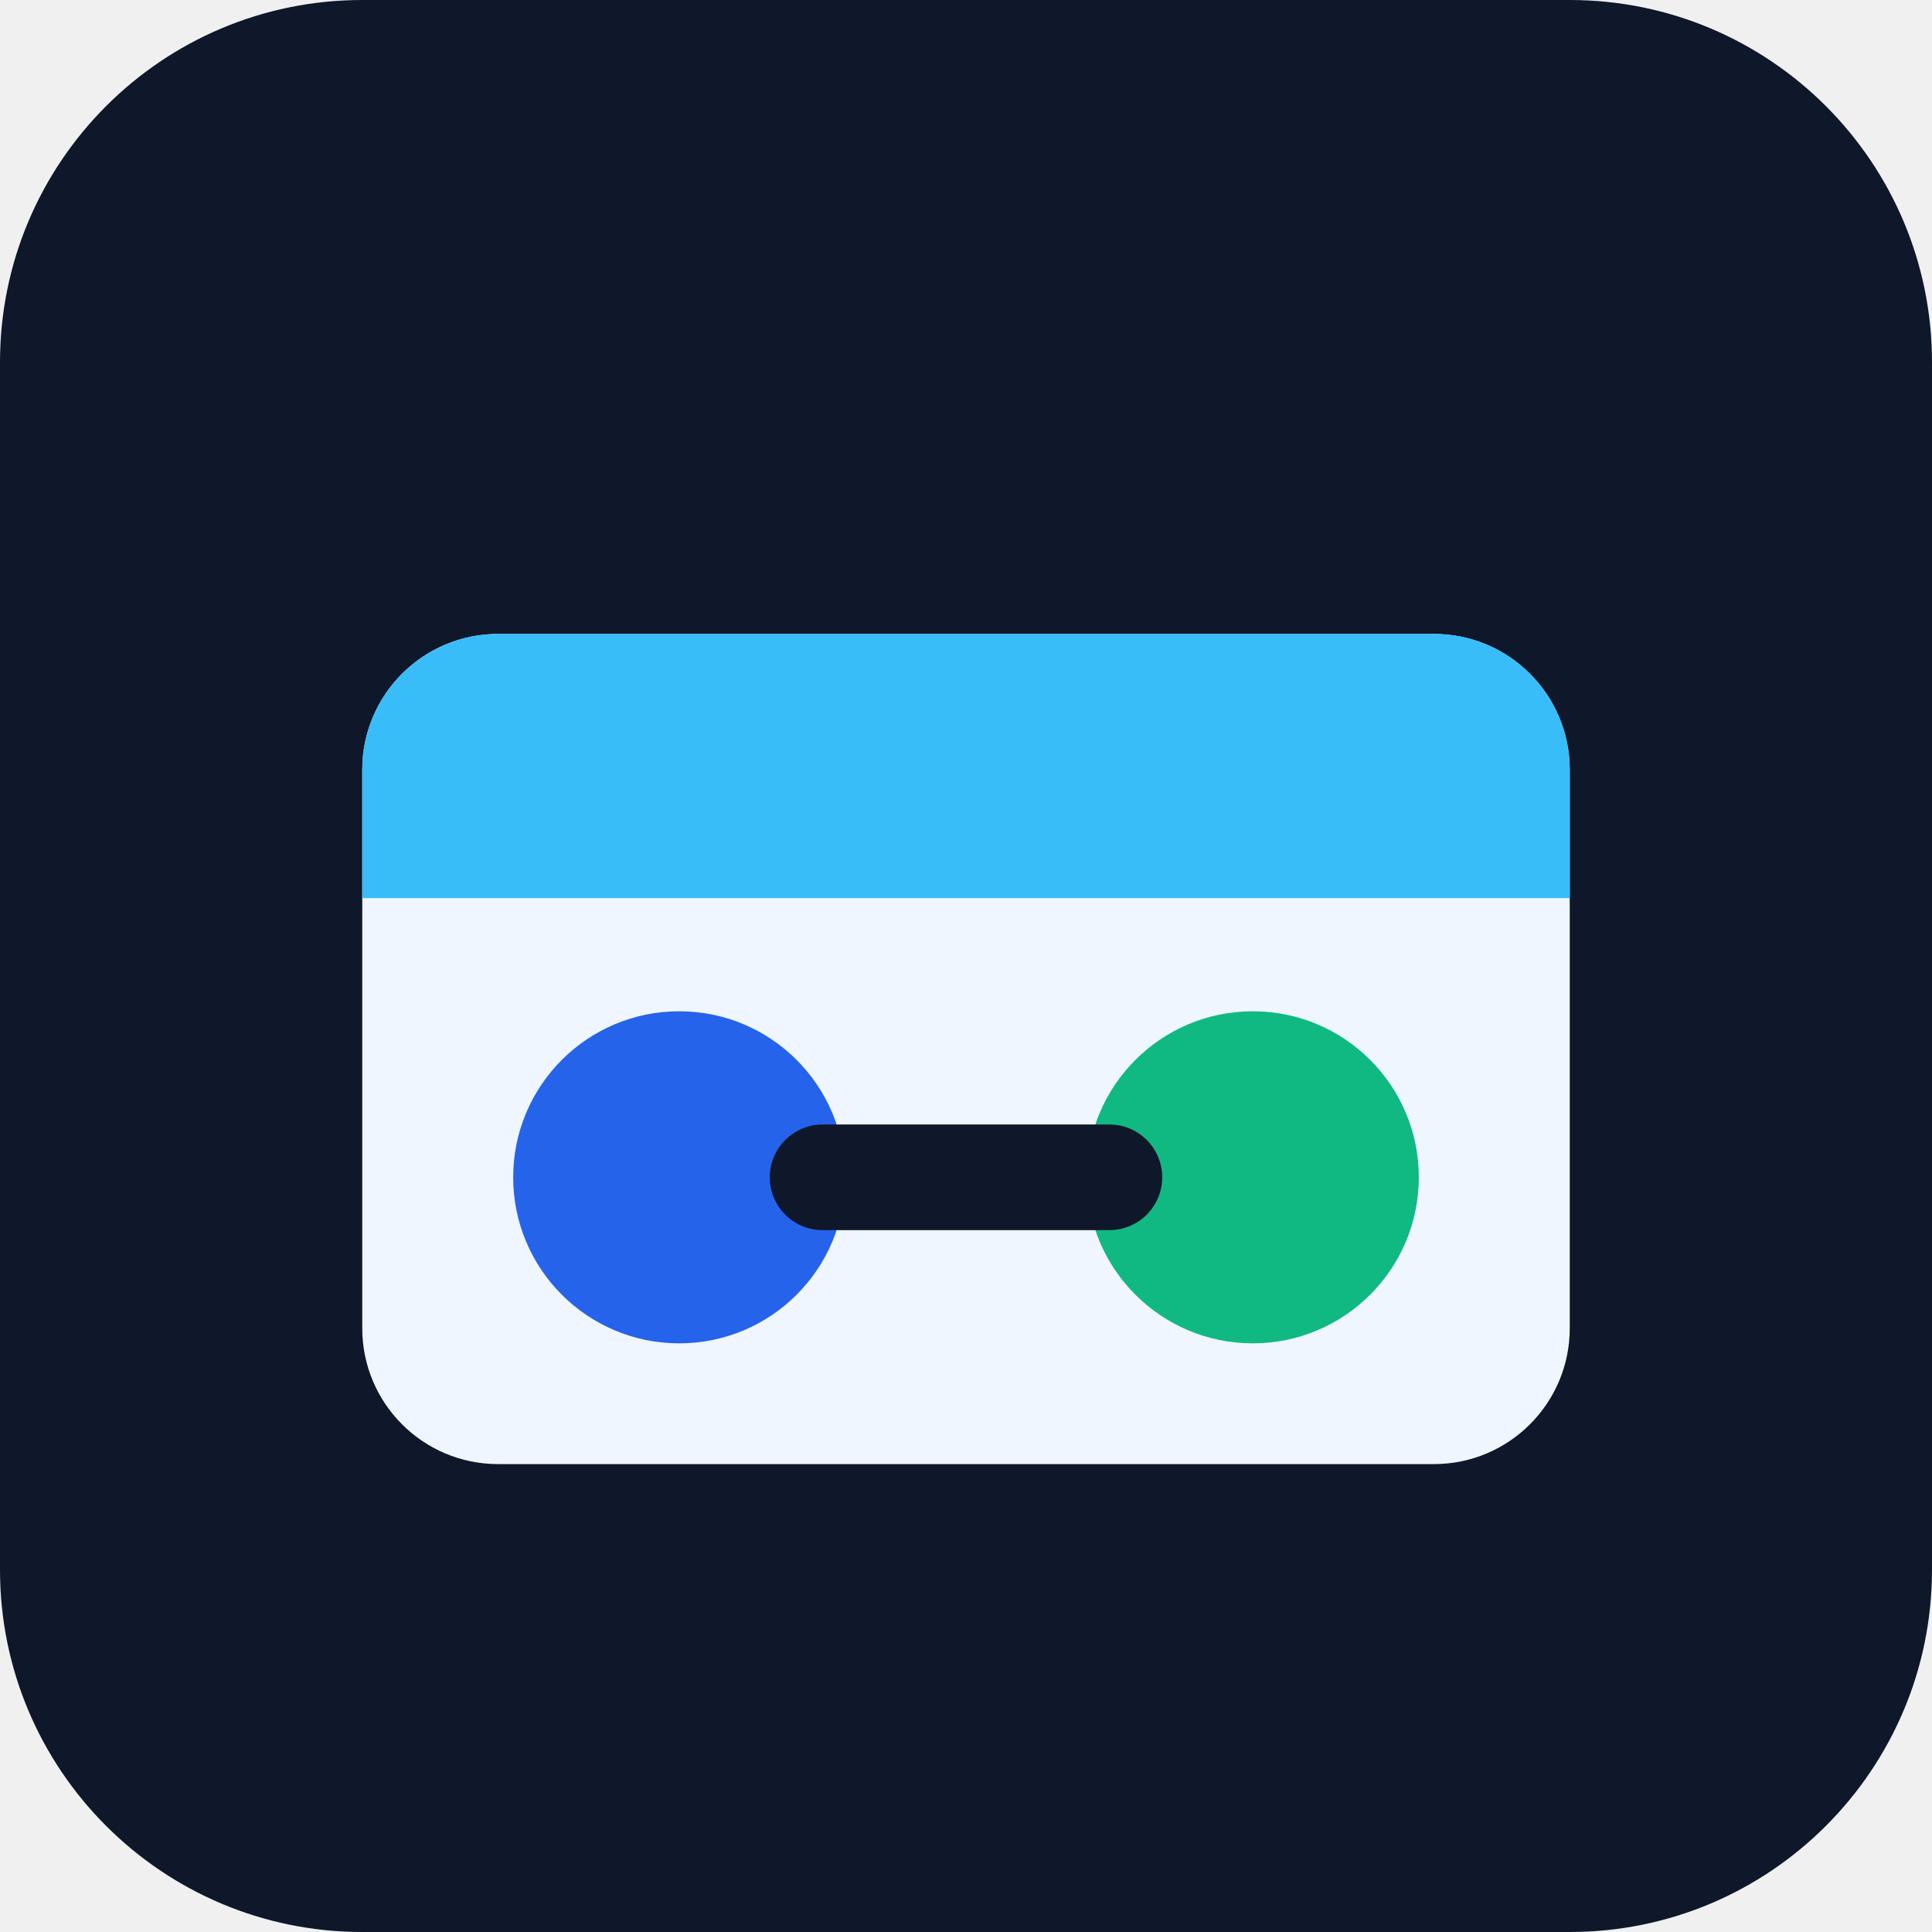
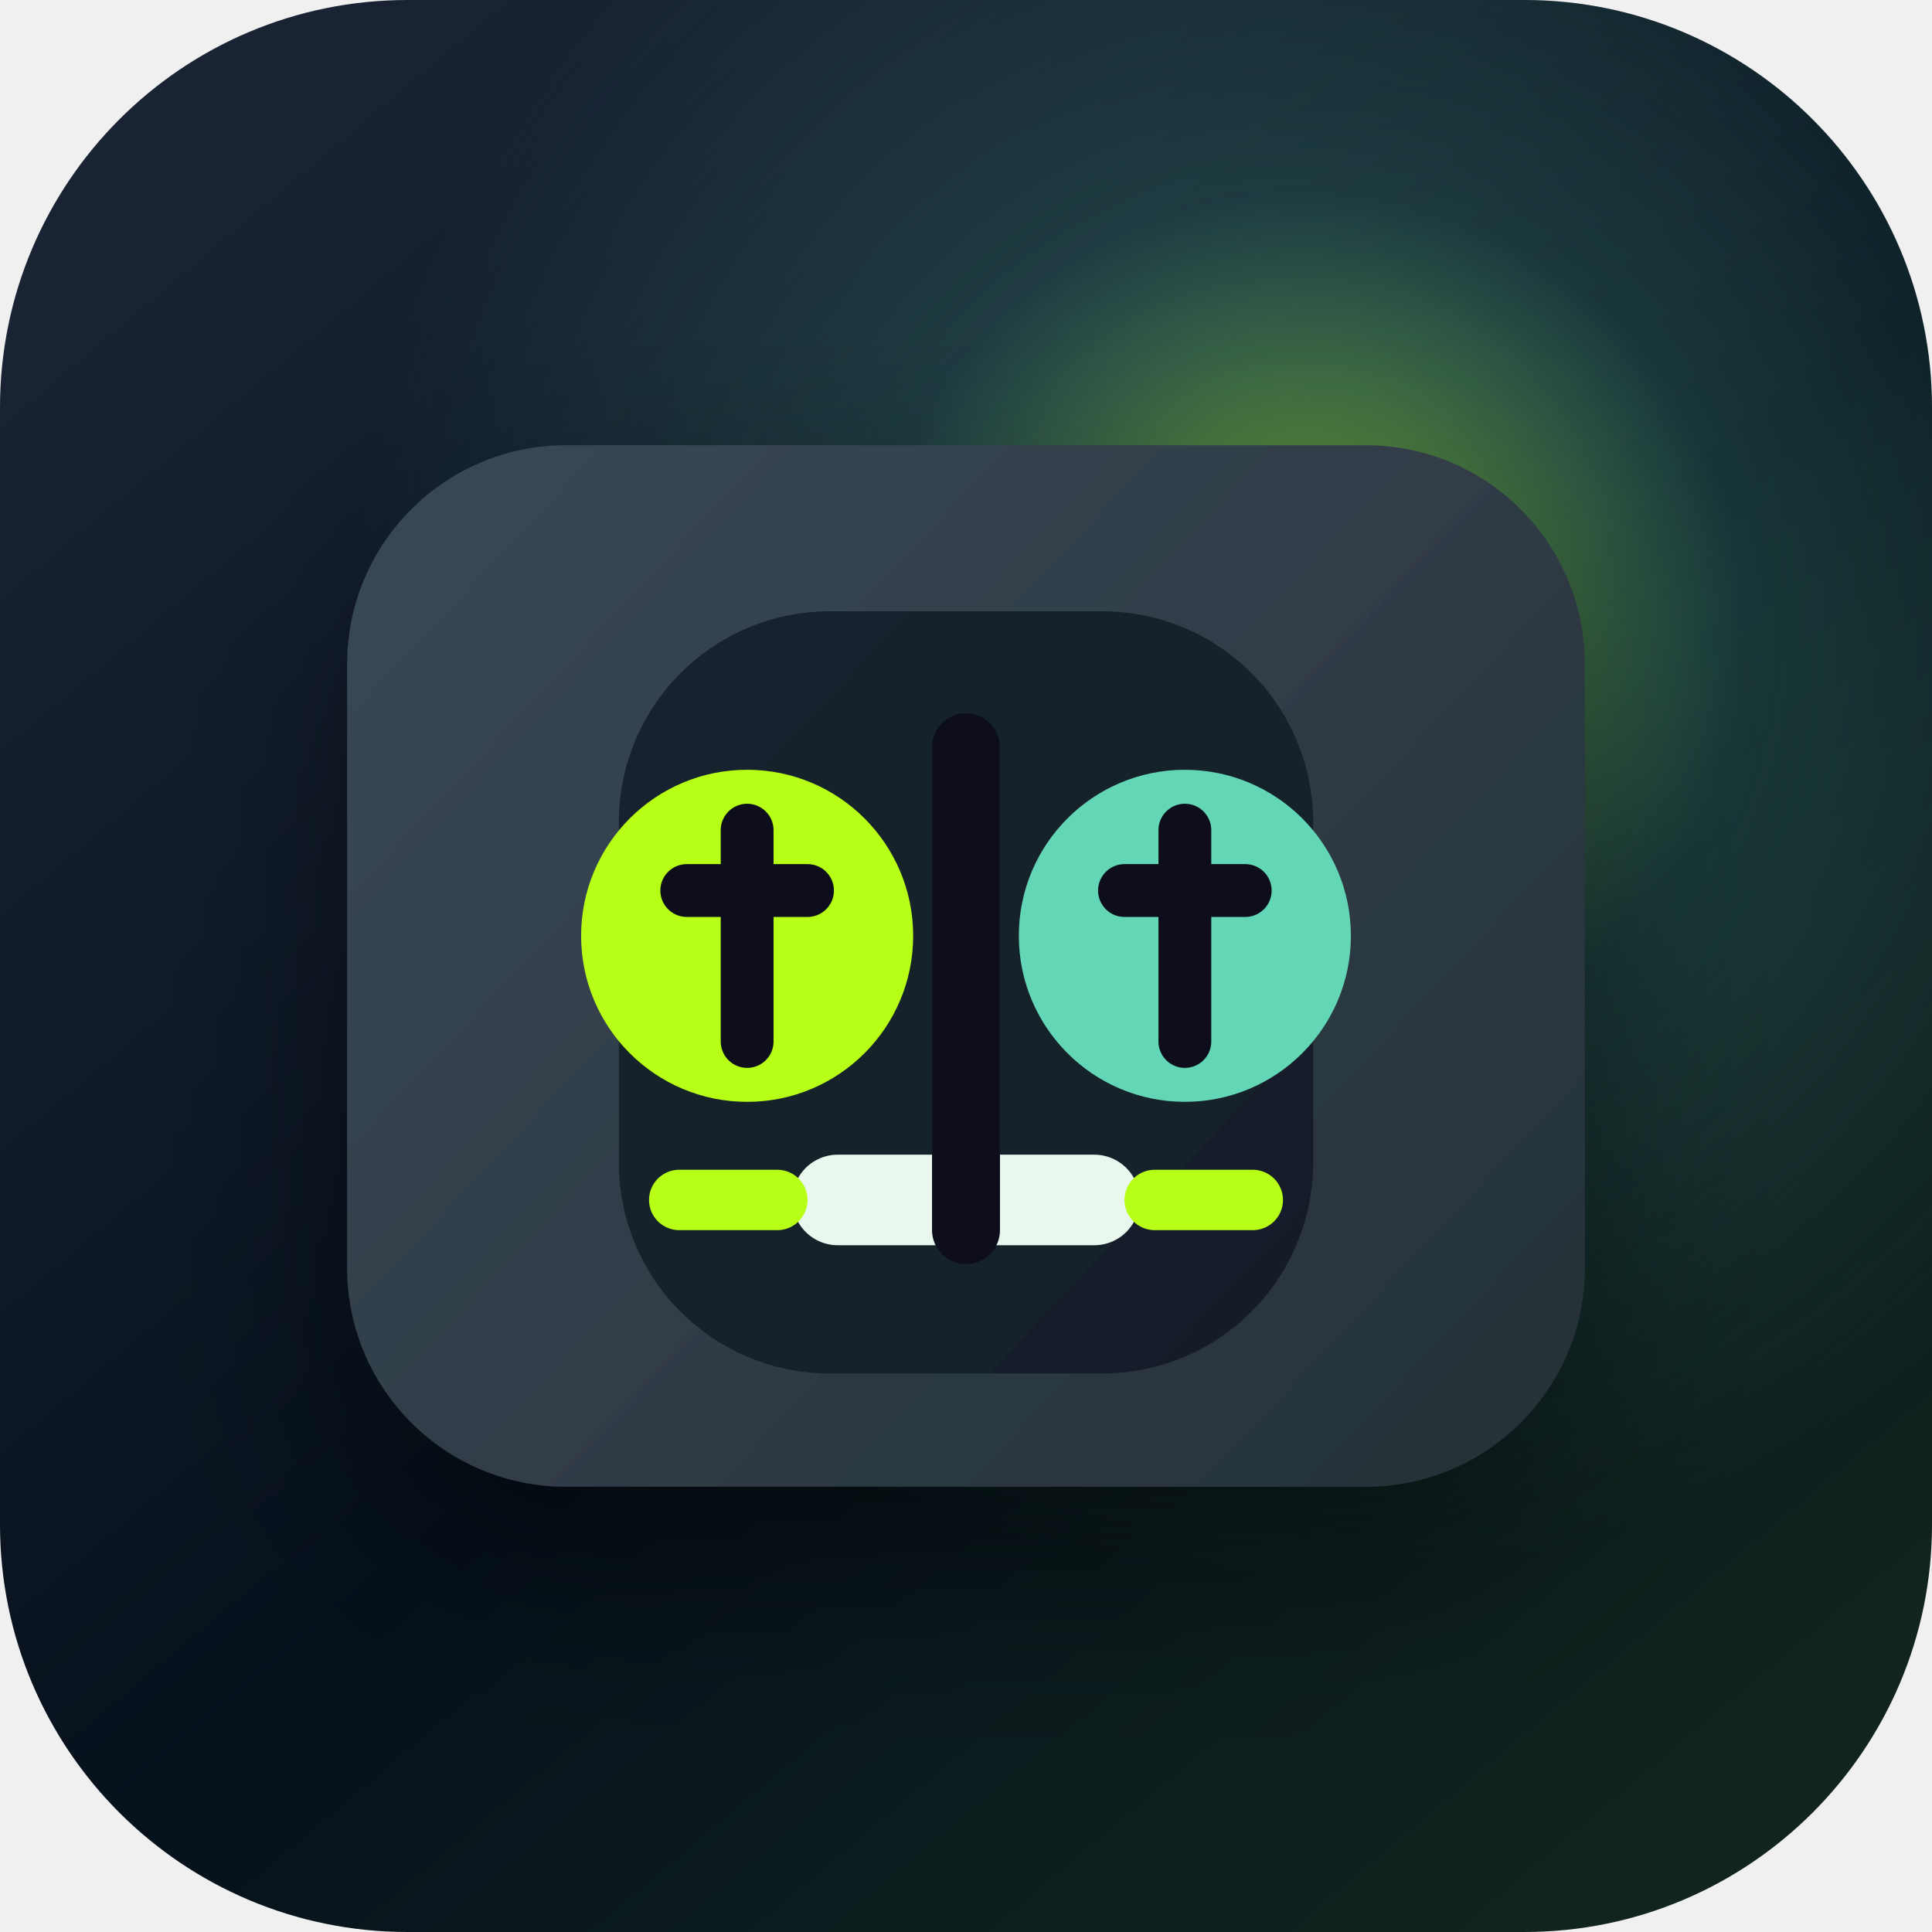
<svg xmlns="http://www.w3.org/2000/svg" viewBox="0 0 512 512">
-   <rect width="512" height="512" rx="96" fill="#0f172a" />
-   <path d="M132 168h248a36 36 0 0 1 36 36v148a36 36 0 0 1-36 36H132a36 36 0 0 1-36-36V204a36 36 0 0 1 36-36Z" fill="#eff6ff" />
-   <path d="M132 168h248a36 36 0 0 1 36 36v34H96v-34a36 36 0 0 1 36-36Z" fill="#38bdf8" />
-   <circle cx="180" cy="312" r="44" fill="#2563eb" />
-   <circle cx="332" cy="312" r="44" fill="#10b981" />
-   <path d="M218 312h76" stroke="#0f172a" stroke-width="28" stroke-linecap="round" />
+   <defs>
+     <linearGradient id="bg" x1="76" y1="38" x2="442" y2="474" gradientUnits="userSpaceOnUse">
+       <stop stop-color="#192334" />
+       <stop offset="0.55" stop-color="#06111c" />
+       <stop offset="1" stop-color="#11241e" />
+     </linearGradient>
+     <radialGradient id="glow" cx="0" cy="0" r="1" gradientUnits="userSpaceOnUse" gradientTransform="translate(346 168) rotate(126) scale(252)">
+       <stop stop-color="#b7ff16" stop-opacity="0.72" />
+       <stop offset="0.46" stop-color="#64d6b5" stop-opacity="0.18" />
+       <stop offset="1" stop-color="#64d6b5" stop-opacity="0" />
+     </radialGradient>
+     <linearGradient id="card" x1="128" y1="140" x2="388" y2="384" gradientUnits="userSpaceOnUse">
+       <stop stop-color="#2b3949" />
+       <stop offset="1" stop-color="#17232a" />
+     </linearGradient>
+     <filter id="shadow" x="44" y="58" width="424" height="410" filterUnits="userSpaceOnUse" color-interpolation-filters="sRGB">
+       <feDropShadow dx="0" dy="22" stdDeviation="26" flood-color="#000000" flood-opacity="0.45" />
+     </filter>
+   </defs>
+   <rect width="512" height="512" rx="108" fill="url(#bg)" />
+   <rect width="512" height="512" rx="108" fill="url(#glow)" />
+   <g filter="url(#shadow)">
+     <rect x="92" y="118" width="328" height="276" rx="58" fill="url(#card)" />
+     <rect x="92" y="118" width="328" height="276" rx="58" fill="#ffffff" opacity="0.07" />
+     <path d="M164 218c0-31 25-56 56-56h72c31 0 56 25 56 56v90c0 31-25 56-56 56h-72c-31 0-56-25-56-56v-90Z" fill="#0b1620" opacity="0.72" />
+     <circle cx="198" cy="248" r="44" fill="#b7ff16" />
+     <circle cx="314" cy="248" r="44" fill="#64d6b5" />
+     <path d="M222 318h68" stroke="#eaf7ef" stroke-width="24" stroke-linecap="round" />
+     <path d="M256 198v128" stroke="#07111a" stroke-width="18" stroke-linecap="round" />
+     <path d="M182 236h32M198 220v56M298 236h32M314 220v56" stroke="#07111a" stroke-width="14" stroke-linecap="round" />
+     <path d="M180 318h26M306 318h26" stroke="#b7ff16" stroke-width="16" stroke-linecap="round" />
+   </g>
</svg>
